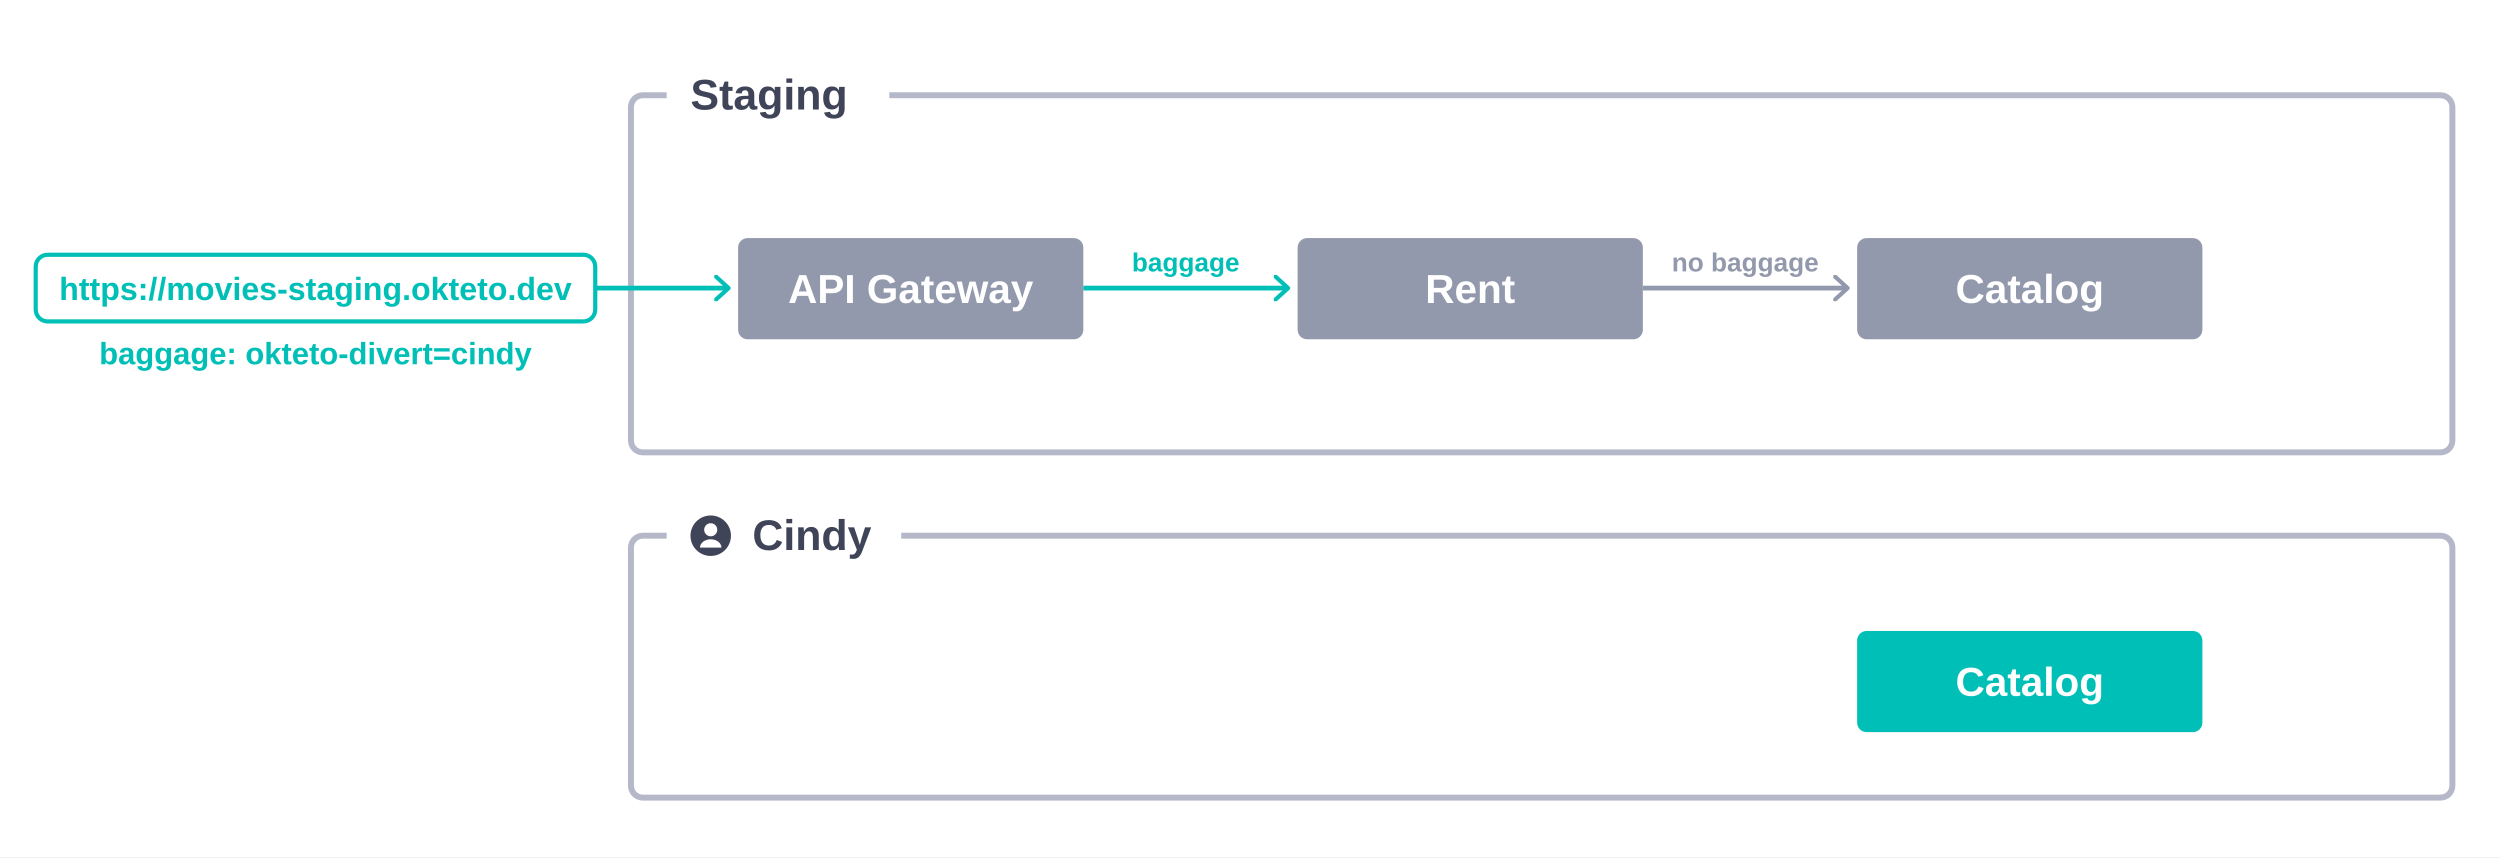
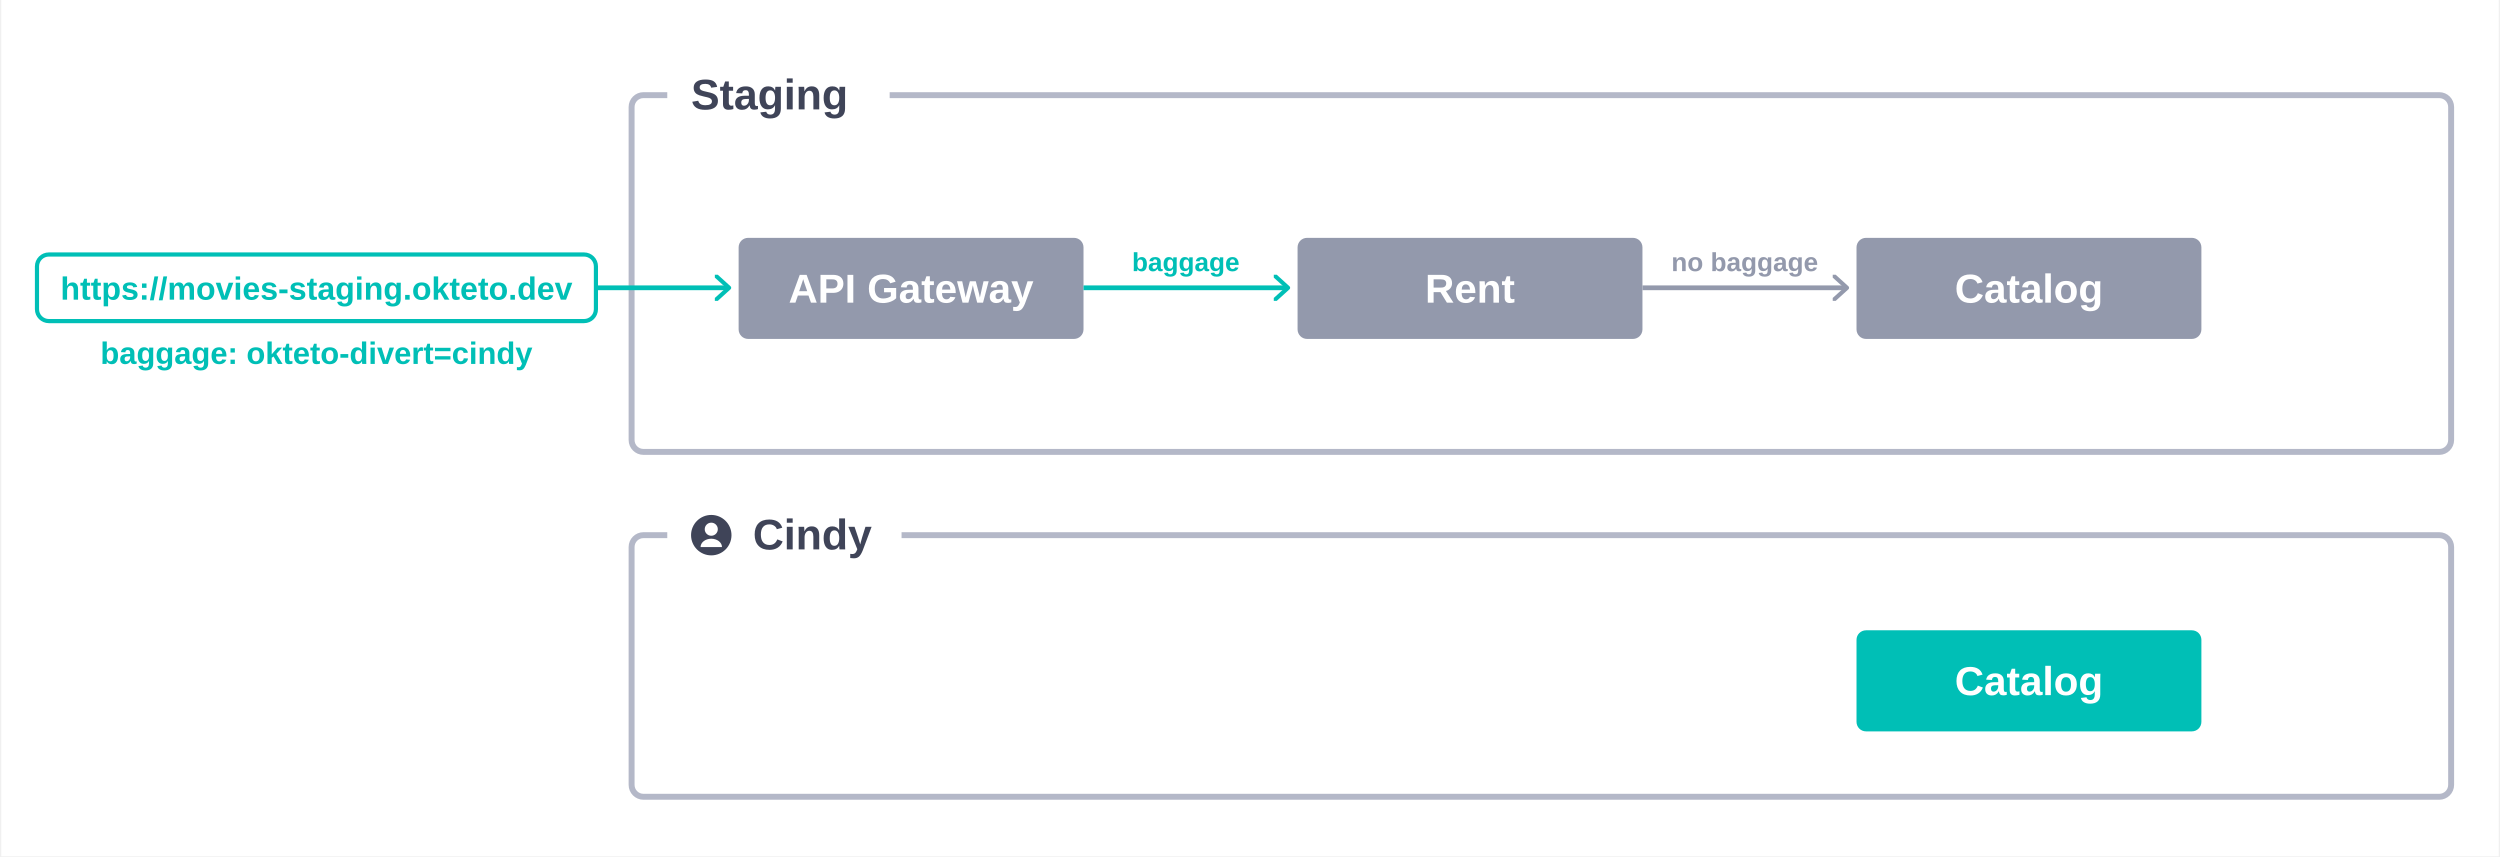
- <svg xmlns="http://www.w3.org/2000/svg" viewBox="0 0 2100 720" width="2100" height="720">
+ <svg xmlns="http://www.w3.org/2000/svg" viewBox="0 0 2100 720" width="800" height="274">
  <defs>
    <marker id="ag" viewBox="0 0 14 22" refX="12" refY="11" markerWidth="14" markerHeight="22" markerUnits="userSpaceOnUse" orient="auto">
      <path d="M1,1 L12,11 L1,21" fill="none" stroke="#9399AC" stroke-width="3.5" stroke-linecap="round" stroke-linejoin="round" />
    </marker>
    <marker id="at" viewBox="0 0 14 22" refX="12" refY="11" markerWidth="14" markerHeight="22" markerUnits="userSpaceOnUse" orient="auto">
      <path d="M1,1 L12,11 L1,21" fill="none" stroke="#00BFB6" stroke-width="3.5" stroke-linecap="round" stroke-linejoin="round" />
    </marker>
    <marker id="ab" viewBox="0 0 14 22" refX="12" refY="11" markerWidth="14" markerHeight="22" markerUnits="userSpaceOnUse" orient="auto">
      <path d="M1,1 L12,11 L1,21" fill="none" stroke="#2F7BDD" stroke-width="3.5" stroke-linecap="round" stroke-linejoin="round" />
    </marker>
  </defs>
  <rect width="100%" height="100%" fill="#fff" />
  <rect x="530" y="80" width="1530" height="300" rx="10" fill="none" stroke="#B4B8C8" stroke-width="5" />
  <rect x="560" y="70" width="187" height="20" fill="#fff" />
  <text x="580" y="92" font-family="'Avenir Next', Avenir, 'Nunito Sans', 'Helvetica Neue', Arial, sans-serif" font-size="36" font-weight="600" fill="#3F4458">Staging</text>
  <rect x="620" y="200" width="290" height="85" rx="8" fill="#9399AC" />
  <text x="765.0" y="254.5" text-anchor="middle" font-family="'Avenir Next', Avenir, 'Nunito Sans', 'Helvetica Neue', Arial, sans-serif" font-size="34" font-weight="600" fill="#fff">API Gateway</text>
  <rect x="1090" y="200" width="290" height="85" rx="8" fill="#9399AC" />
  <text x="1235.0" y="254.5" text-anchor="middle" font-family="'Avenir Next', Avenir, 'Nunito Sans', 'Helvetica Neue', Arial, sans-serif" font-size="34" font-weight="600" fill="#fff">Rent</text>
  <rect x="1560" y="200" width="290" height="85" rx="8" fill="#9399AC" />
  <text x="1705.0" y="254.5" text-anchor="middle" font-family="'Avenir Next', Avenir, 'Nunito Sans', 'Helvetica Neue', Arial, sans-serif" font-size="34" font-weight="600" fill="#fff">Catalog</text>
  <rect x="30" y="214" width="470" height="56" rx="10" fill="#fff" stroke="#00BFB6" stroke-width="3.5" />
  <text x="265.0" y="252.0" text-anchor="middle" font-family="'Avenir Next', Avenir, 'Nunito Sans', 'Helvetica Neue', Arial, sans-serif" font-size="27" font-weight="600" fill="#00BFB6">https://movies-staging.okteto.dev</text>
  <text x="265" y="306" text-anchor="middle" font-family="'Avenir Next', Avenir, 'Nunito Sans', 'Helvetica Neue', Arial, sans-serif" font-size="26" font-weight="600" fill="#00BFB6">baggage: okteto-divert=cindy</text>
  <path d="M500,242 H612" fill="none" stroke="#00BFB6" stroke-width="4" marker-end="url(#at)" />
  <path d="M910,242 H1082" fill="none" stroke="#00BFB6" stroke-width="4" marker-end="url(#at)" />
  <text x="996" y="228" text-anchor="middle" font-family="'Avenir Next', Avenir, 'Nunito Sans', 'Helvetica Neue', Arial, sans-serif" font-size="22" font-weight="600" fill="#00BFB6">baggage</text>
  <rect x="530" y="450" width="1530" height="220" rx="10" fill="none" stroke="#B4B8C8" stroke-width="5" />
  <rect x="560" y="440" width="197" height="20" fill="#fff" />
  <circle cx="597" cy="450" r="17" fill="#3F4458" />
  <circle cx="597" cy="445" r="5.5" fill="#fff" />
  <path d="M588,460 a9,7 0 0,1 18,0 z" fill="#fff" />
  <text x="632" y="462" font-family="'Avenir Next', Avenir, 'Nunito Sans', 'Helvetica Neue', Arial, sans-serif" font-size="36" font-weight="600" fill="#3F4458">Cindy</text>
  <rect x="1560" y="530" width="290" height="85" rx="8" fill="#00BFB6" />
  <text x="1705.0" y="584.5" text-anchor="middle" font-family="'Avenir Next', Avenir, 'Nunito Sans', 'Helvetica Neue', Arial, sans-serif" font-size="34" font-weight="600" fill="#fff">Catalog</text>
  <path d="M1380,242 H1552" fill="none" stroke="#9399AC" stroke-width="4" marker-end="url(#ag)" />
  <text x="1466" y="228" text-anchor="middle" font-family="'Avenir Next', Avenir, 'Nunito Sans', 'Helvetica Neue', Arial, sans-serif" font-size="22" font-weight="600" fill="#9399AC">no baggage</text>
</svg>
